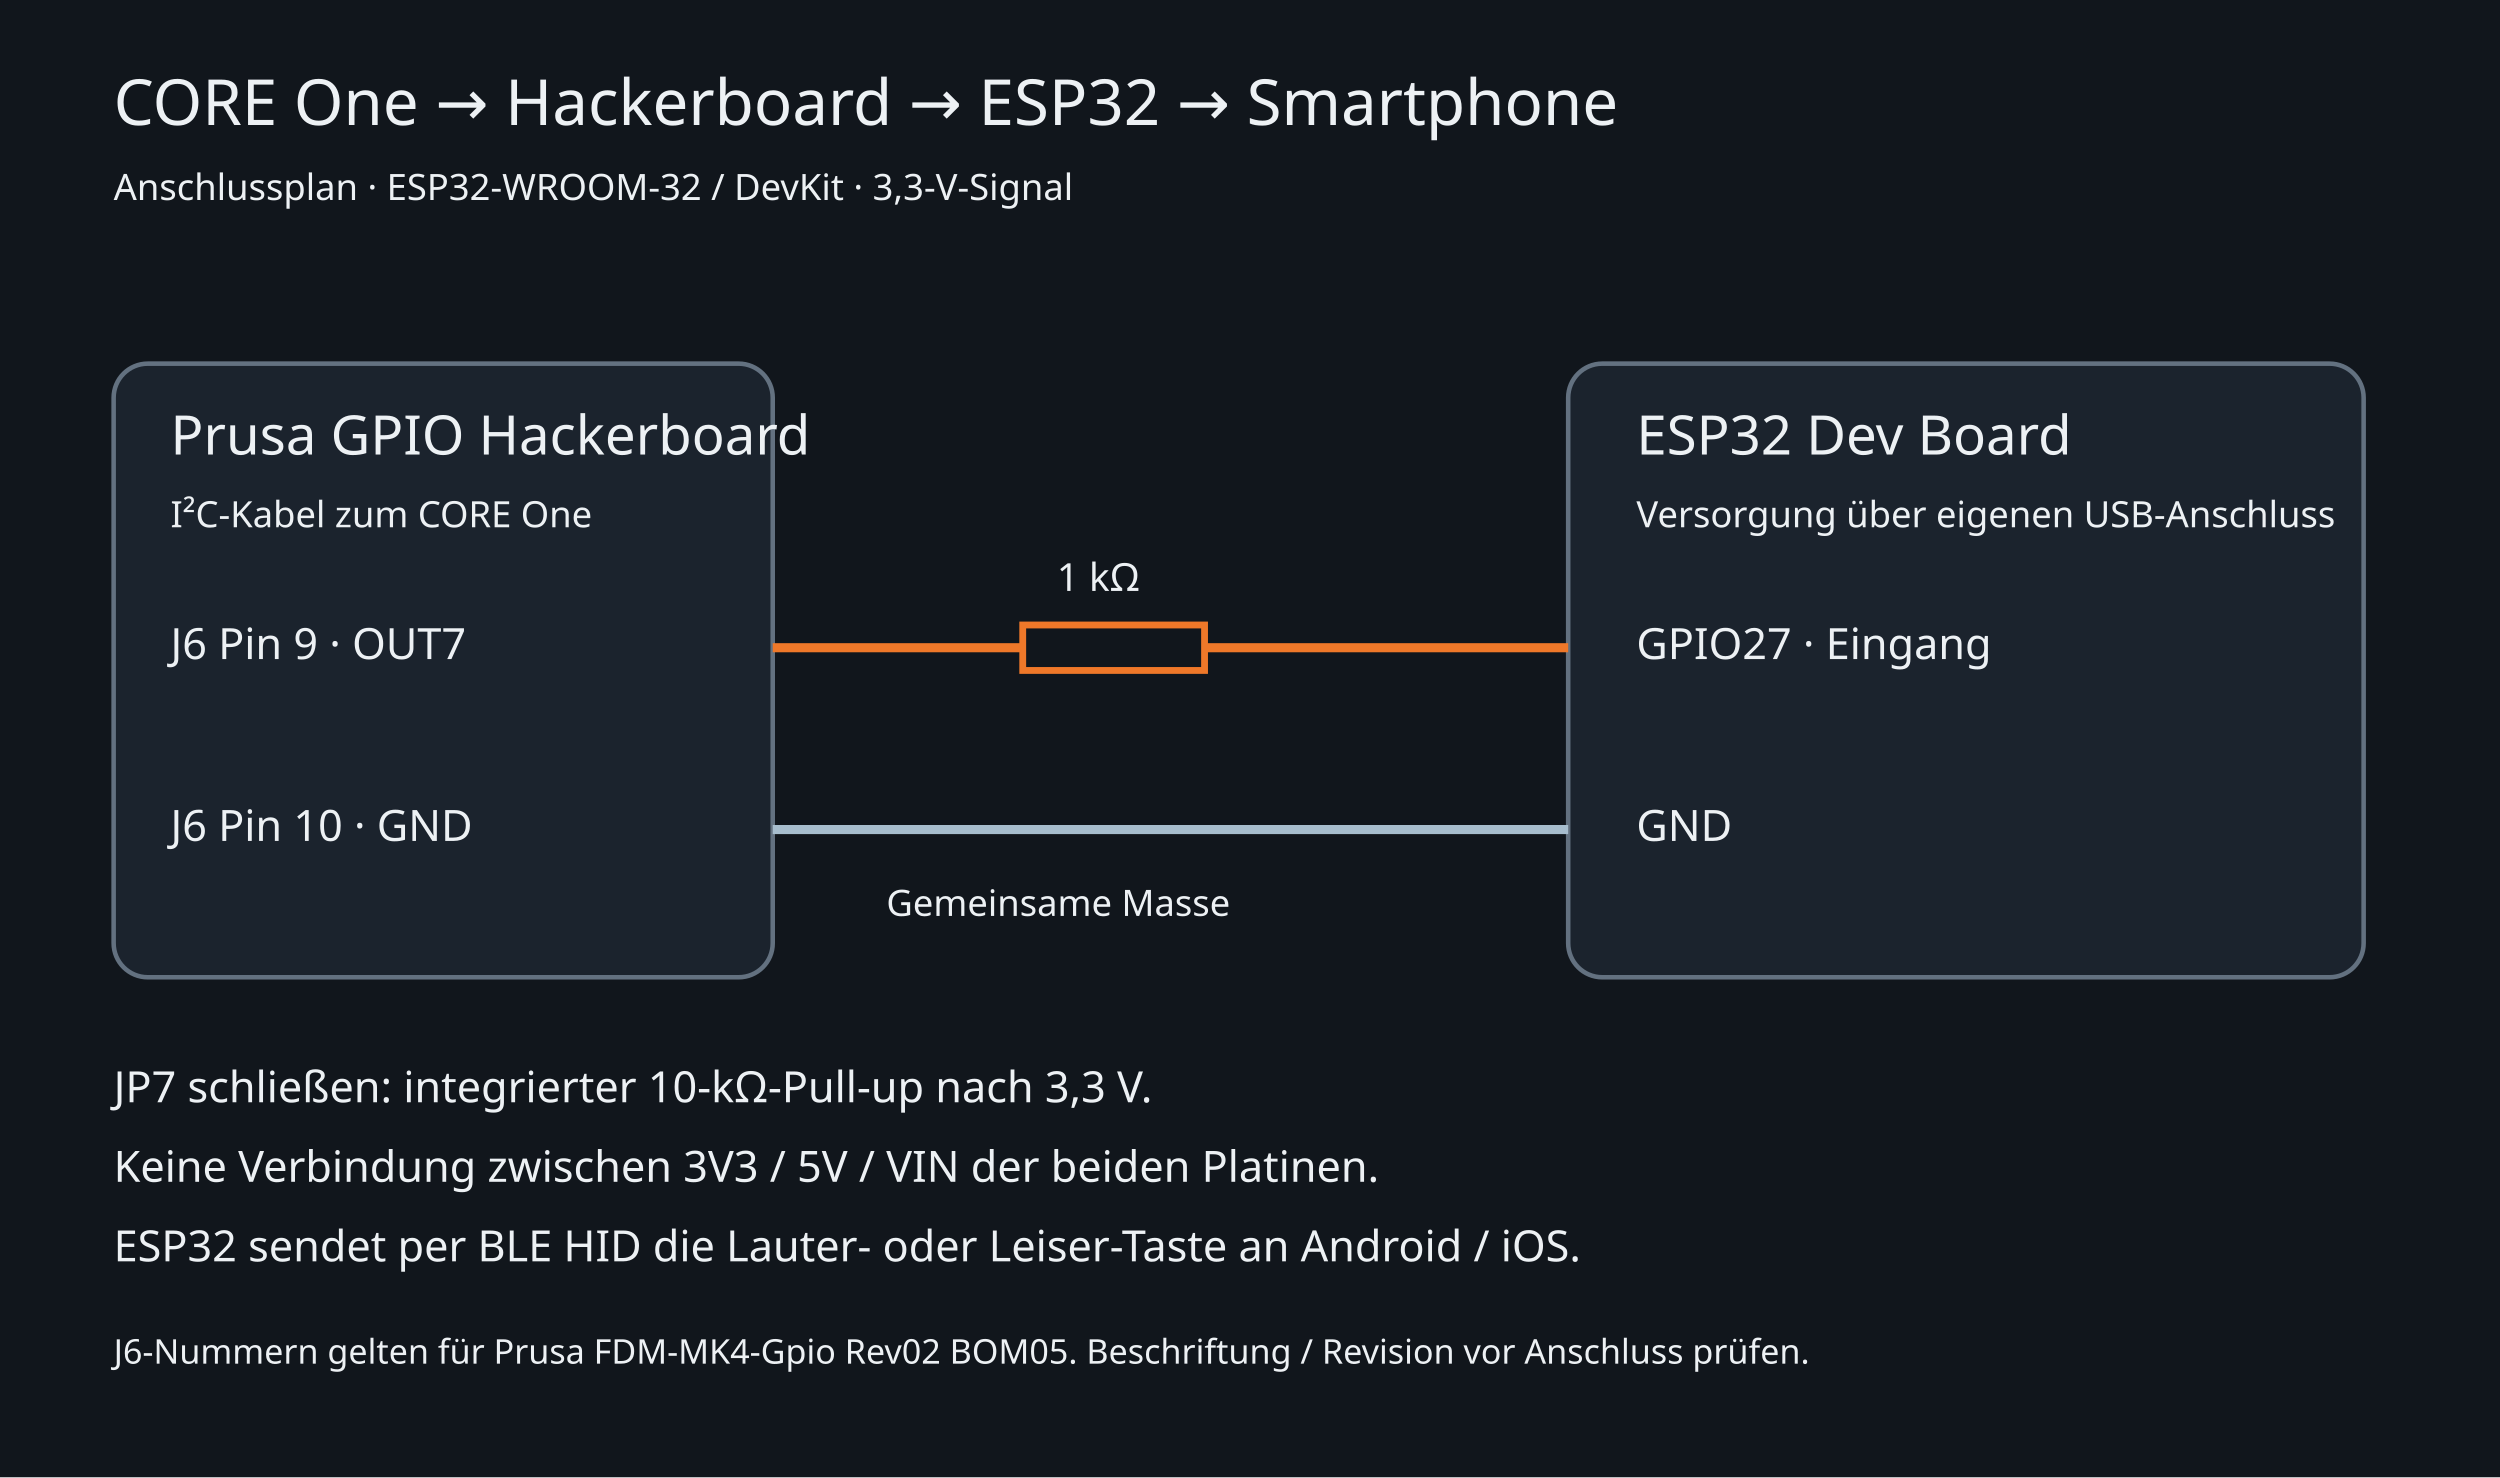
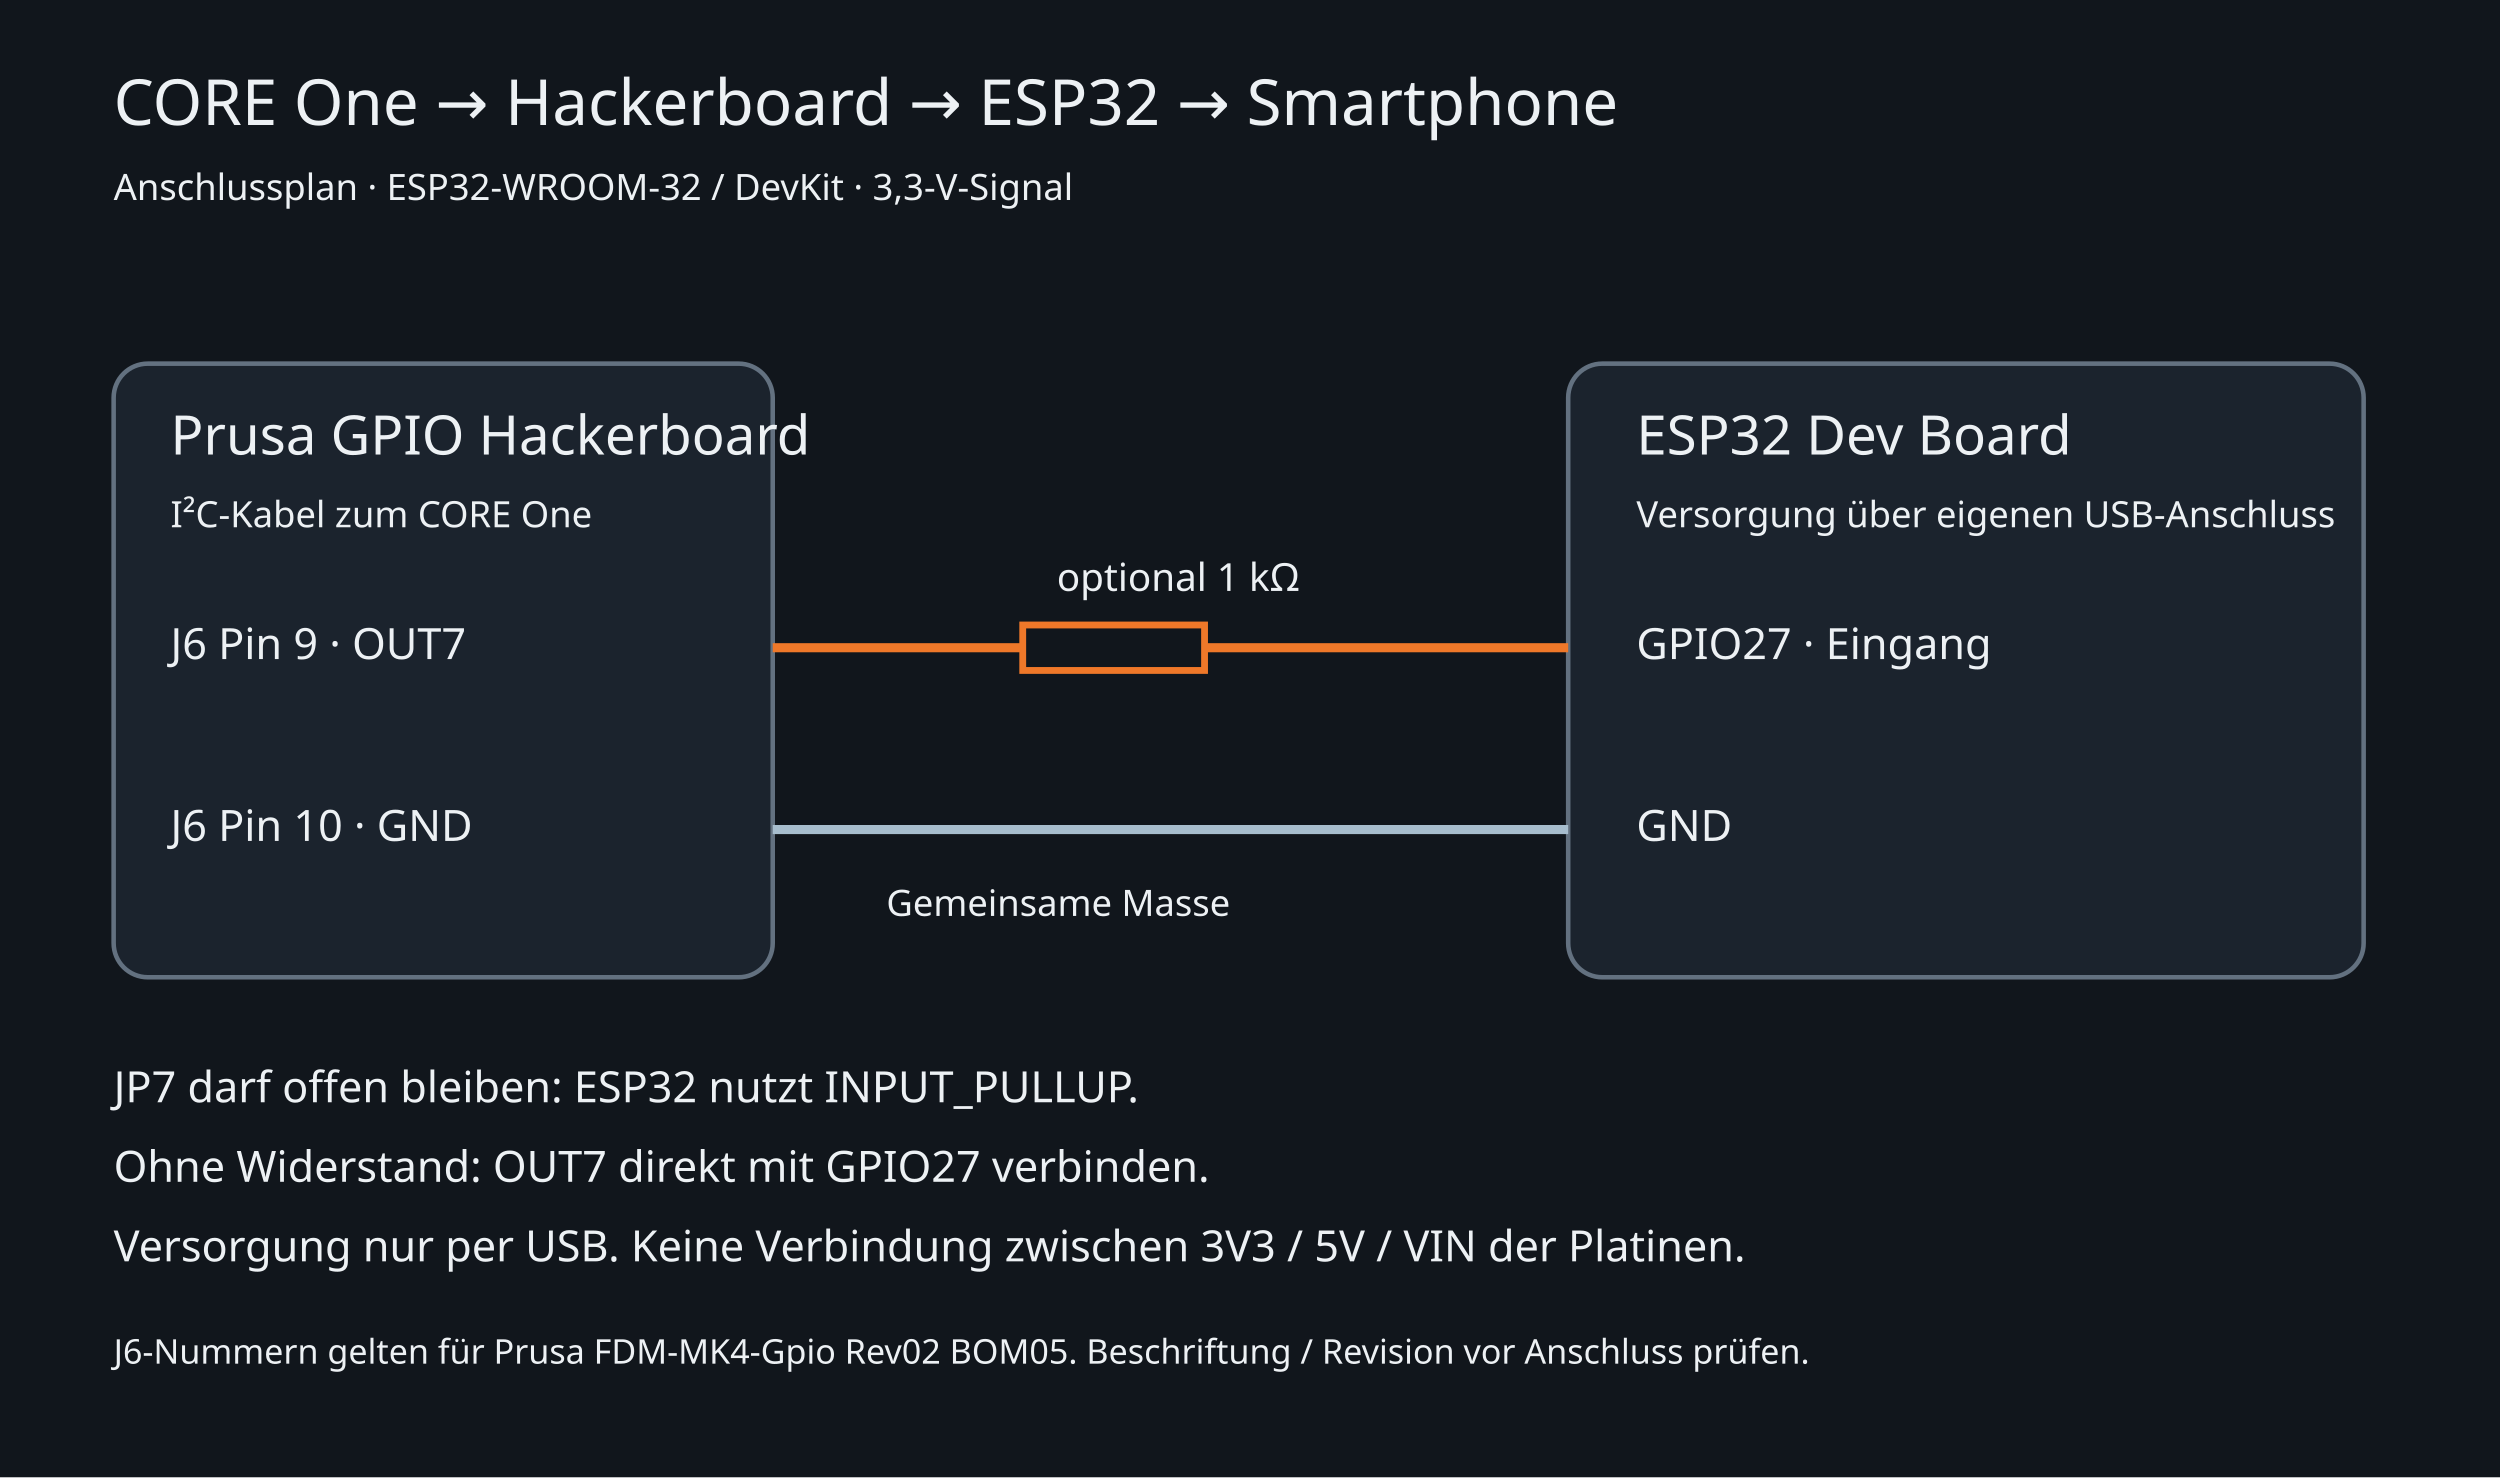
<svg xmlns="http://www.w3.org/2000/svg" width="1100" height="650" viewBox="0 0 1100 650">
  <rect width="1100" height="650" fill="#11161c" />
  <g font-family="sans-serif" fill="#edf1f4">
    <text x="50" y="55" font-size="28">CORE One → Hackerboard → ESP32 → Smartphone</text>
    <text x="50" y="88" font-size="16">Anschlussplan · ESP32-WROOM-32 / DevKit · 3,3-V-Signal</text>
    <g fill="#1b232d" stroke="#637180" stroke-width="2">
      <rect x="50" y="160" width="290" height="270" rx="15" />
      <rect x="690" y="160" width="350" height="270" rx="15" />
    </g>
    <text x="75" y="200" font-size="24">Prusa GPIO Hackerboard</text>
    <text x="75" y="232" font-size="16">I²C-Kabel zum CORE One</text>
    <text x="75" y="290" font-size="19">J6 Pin 9 · OUT7</text>
    <text x="75" y="370" font-size="19">J6 Pin 10 · GND</text>
    <text x="720" y="200" font-size="24">ESP32 Dev Board</text>
    <text x="720" y="232" font-size="16">Versorgung über eigenen USB-Anschluss</text>
    <text x="720" y="290" font-size="19">GPIO27 · Eingang</text>
    <text x="720" y="370" font-size="19">GND</text>
    <path d="M340 285H450m80 0H690" stroke="#ef7829" stroke-width="4" fill="none" />
    <path d="M450 275h80v20h-80z" stroke="#ef7829" fill="none" stroke-width="3" />
-     <text x="465" y="260" font-size="17">1 kΩ</text>
+     <text x="465" y="260" font-size="17">optional 1 kΩ</text>
    <path d="M340 365H690" stroke="#a7bdcd" stroke-width="4" />
    <text x="390" y="403" font-size="16">Gemeinsame Masse</text>
-     <text x="50" y="485" font-size="19">JP7 schließen: integrierter 10-kΩ-Pull-up nach 3,3 V.</text>
-     <text x="50" y="520" font-size="19">Keine Verbindung zwischen 3V3 / 5V / VIN der beiden Platinen.</text>
-     <text x="50" y="555" font-size="19">ESP32 sendet per BLE HID die Lauter- oder Leiser-Taste an Android / iOS.</text>
+     <text x="50" y="485" font-size="19">JP7 darf offen bleiben: ESP32 nutzt INPUT_PULLUP.</text>
+     <text x="50" y="520" font-size="19">Ohne Widerstand: OUT7 direkt mit GPIO27 verbinden.</text>
+     <text x="50" y="555" font-size="19">Versorgung nur per USB. Keine Verbindung zwischen 3V3 / 5V / VIN der Platinen.</text>
    <text x="50" y="600" font-size="15">J6-Nummern gelten für Prusa FDM-MK4-Gpio Rev02 BOM05. Beschriftung / Revision vor Anschluss prüfen.</text>
  </g>
</svg>
